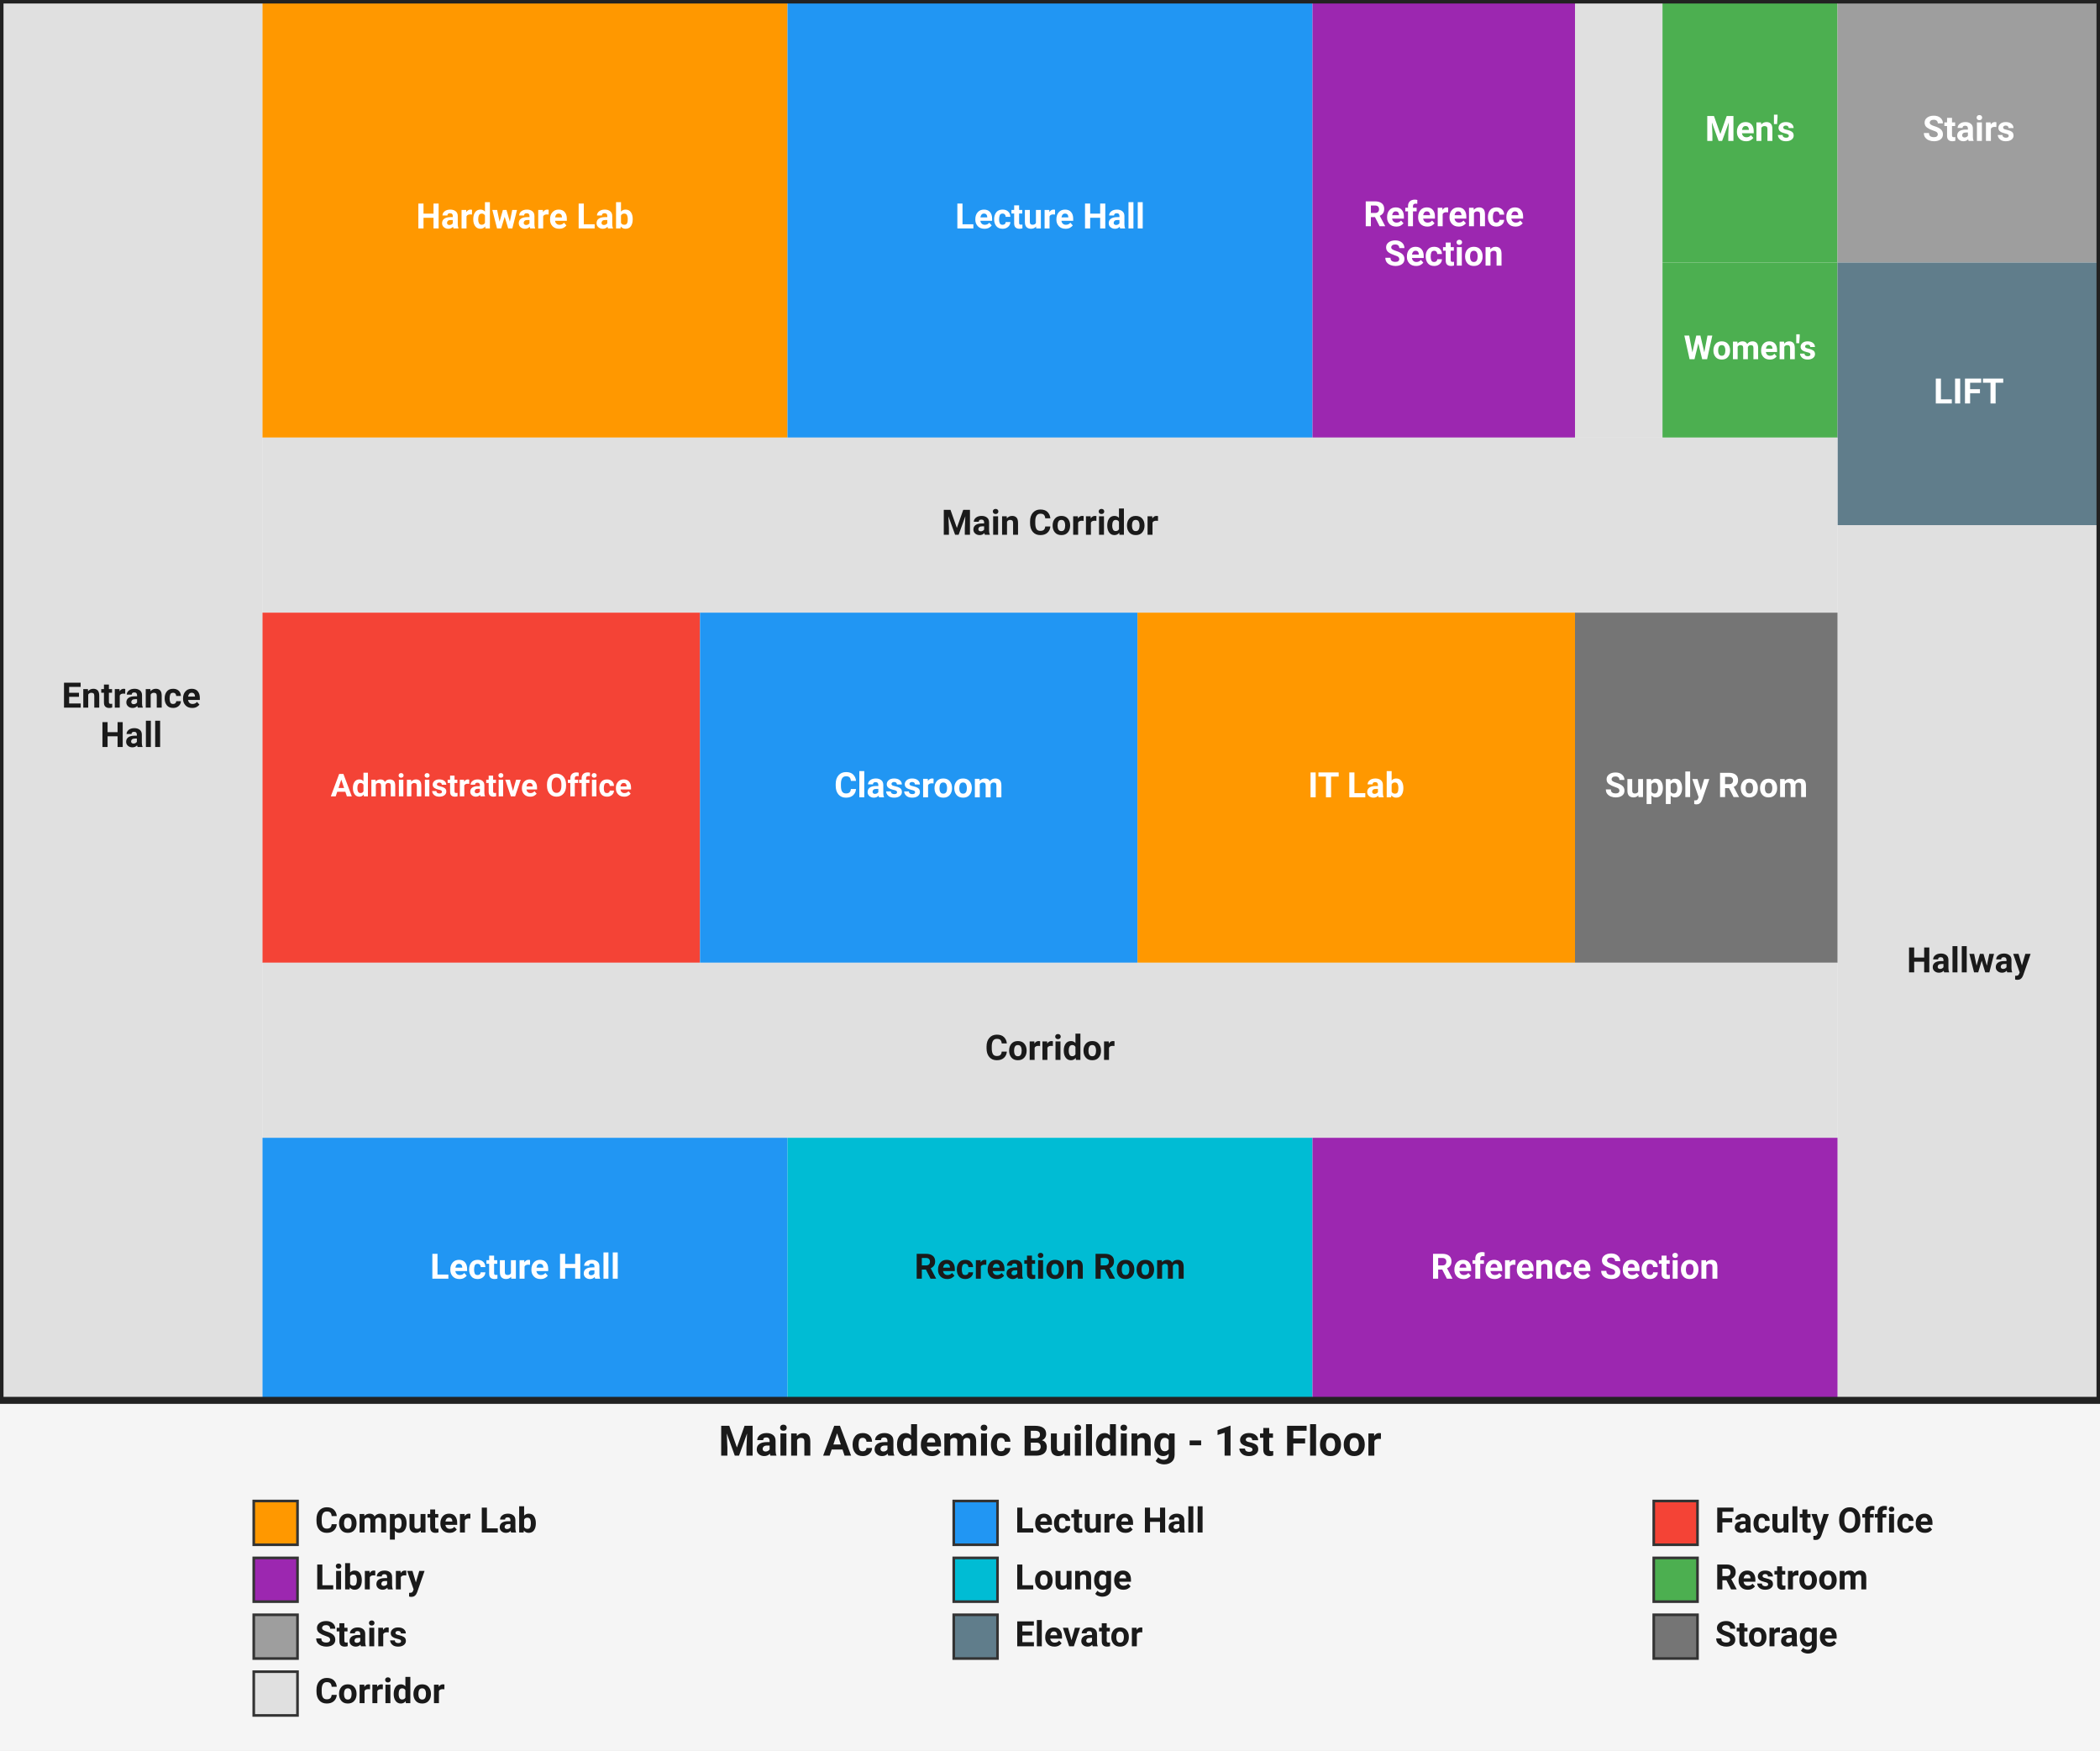
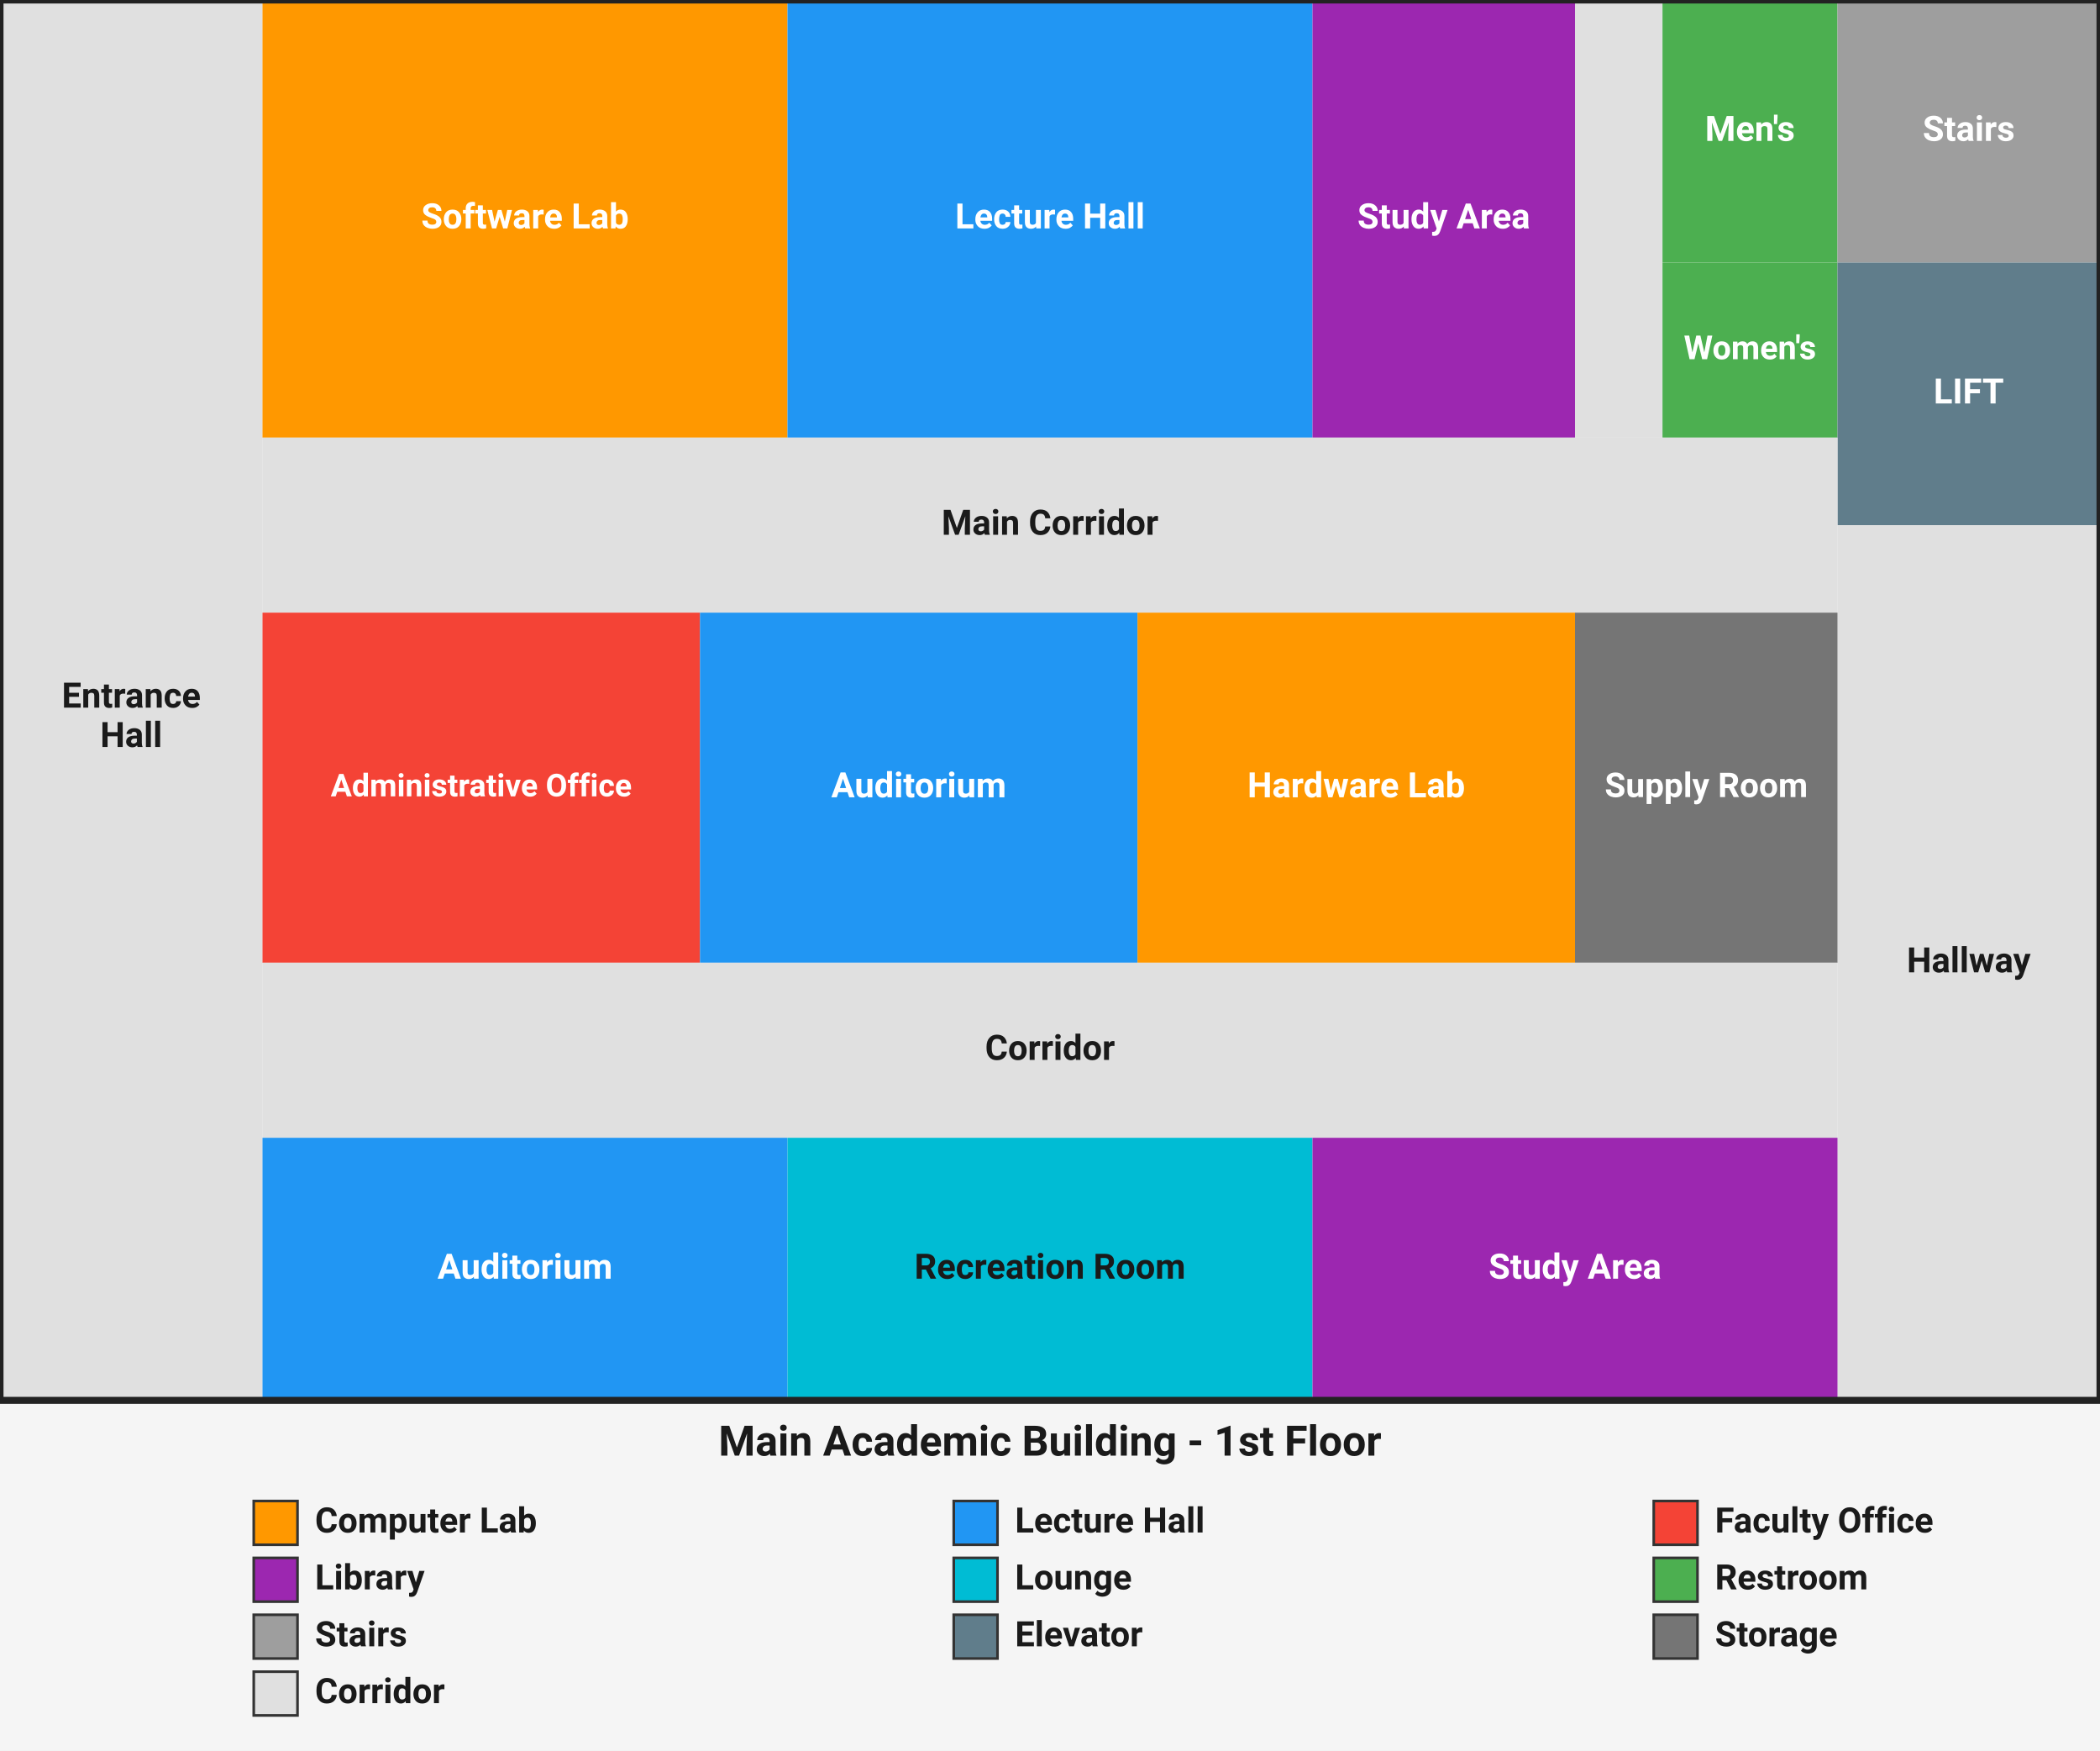
<svg xmlns="http://www.w3.org/2000/svg" viewBox="0 0 2400 2000" width="2400" height="2000" style="display:block; max-width:100%; height:auto;">
  <defs>
    <style>
      text { 
        -webkit-font-smoothing: antialiased;
        -moz-osx-font-smoothing: grayscale;
      }
    </style>
  </defs>
  <rect x="0" y="0" width="2400" height="2000" fill="#f5f5f5" />
  <rect x="0" y="0" width="300" height="1600" fill="#E0E0E0" stroke="none" />
  <g>
    <text x="150.0" y="797.5" font-family="Roboto,Segoe UI,Arial,sans-serif" font-size="40" font-weight="600" fill="#1a1a1a" text-anchor="middle" dominant-baseline="middle">
                  Entrance
                </text>
    <text x="150.0" y="842.5" font-family="Roboto,Segoe UI,Arial,sans-serif" font-size="40" font-weight="600" fill="#1a1a1a" text-anchor="middle" dominant-baseline="middle">
                  Hall
                </text>
  </g>
  <rect x="300" y="0" width="600" height="500" fill="#FF9800" stroke="none" />
  <text x="600.0" y="250.0" font-family="Roboto,Segoe UI,Arial,sans-serif" font-size="40" font-weight="600" fill="white" text-anchor="middle" dominant-baseline="middle">
-               Hardware Lab
+               Software Lab
            </text>
  <rect x="900" y="0" width="600" height="500" fill="#2196F3" stroke="none" />
  <text x="1200.0" y="250.0" font-family="Roboto,Segoe UI,Arial,sans-serif" font-size="40" font-weight="600" fill="white" text-anchor="middle" dominant-baseline="middle">
              Lecture Hall
            </text>
  <rect x="1500" y="0" width="300" height="500" fill="#9C27B0" stroke="none" />
-   <g>
-     <text x="1650.0" y="247.5" font-family="Roboto,Segoe UI,Arial,sans-serif" font-size="40" font-weight="600" fill="white" text-anchor="middle" dominant-baseline="middle">
-                   Reference
-                 </text>
-     <text x="1650.0" y="292.5" font-family="Roboto,Segoe UI,Arial,sans-serif" font-size="40" font-weight="600" fill="white" text-anchor="middle" dominant-baseline="middle">
-                   Section
-                 </text>
-   </g>
+   <text x="1650.0" y="250.0" font-family="Roboto,Segoe UI,Arial,sans-serif" font-size="40" font-weight="600" fill="white" text-anchor="middle" dominant-baseline="middle">
+               Study Area
+             </text>
  <rect x="1800" y="0" width="100" height="500" fill="#E0E0E0" stroke="none" />
  <rect x="1900" y="0" width="200" height="300" fill="#4CAF50" stroke="none" />
  <text x="2000.0" y="150.0" font-family="Roboto,Segoe UI,Arial,sans-serif" font-size="40" font-weight="600" fill="white" text-anchor="middle" dominant-baseline="middle">
              Men's
            </text>
  <rect x="1900" y="300" width="200" height="200" fill="#4CAF50" stroke="none" />
  <text x="2000.0" y="400.0" font-family="Roboto,Segoe UI,Arial,sans-serif" font-size="38" font-weight="600" fill="white" text-anchor="middle" dominant-baseline="middle">
              Women's
            </text>
  <rect x="2100" y="0" width="300" height="300" fill="#9E9E9E" stroke="none" />
  <text x="2250.0" y="150.0" font-family="Roboto,Segoe UI,Arial,sans-serif" font-size="40" font-weight="600" fill="white" text-anchor="middle" dominant-baseline="middle">
              Stairs
            </text>
  <rect x="2100" y="300" width="300" height="300" fill="#607D8B" stroke="none" />
  <text x="2250.0" y="450.0" font-family="Roboto,Segoe UI,Arial,sans-serif" font-size="40" font-weight="600" fill="white" text-anchor="middle" dominant-baseline="middle">
              LIFT
            </text>
  <rect x="2100" y="600" width="300" height="1000" fill="#E0E0E0" stroke="none" />
  <text x="2250.0" y="1100.0" font-family="Roboto,Segoe UI,Arial,sans-serif" font-size="40" font-weight="600" fill="#1a1a1a" text-anchor="middle" dominant-baseline="middle">
              Hallway
            </text>
  <rect x="300" y="500" width="1800" height="200" fill="#E0E0E0" stroke="none" />
  <text x="1200.0" y="600.0" font-family="Roboto,Segoe UI,Arial,sans-serif" font-size="40" font-weight="600" fill="#1a1a1a" text-anchor="middle" dominant-baseline="middle">
              Main Corridor
            </text>
  <rect x="1800" y="500" width="100" height="100" fill="#E0E0E0" stroke="none" />
  <rect x="300" y="700" width="500" height="400" fill="#F44336" stroke="none" />
  <text x="550.0" y="900.0" font-family="Roboto,Segoe UI,Arial,sans-serif" font-size="36" font-weight="600" fill="white" text-anchor="middle" dominant-baseline="middle">
              Administrative Office
            </text>
  <rect x="800" y="700" width="500" height="400" fill="#2196F3" stroke="none" />
  <text x="1050.0" y="900.0" font-family="Roboto,Segoe UI,Arial,sans-serif" font-size="40" font-weight="600" fill="white" text-anchor="middle" dominant-baseline="middle">
-               Classroom
+               Auditorium
            </text>
  <rect x="1300" y="700" width="500" height="400" fill="#FF9800" stroke="none" />
  <text x="1550.0" y="900.0" font-family="Roboto,Segoe UI,Arial,sans-serif" font-size="40" font-weight="600" fill="white" text-anchor="middle" dominant-baseline="middle">
-               IT Lab
+               Hardware Lab
            </text>
  <rect x="1800" y="700" width="300" height="400" fill="#757575" stroke="none" />
  <text x="1950.0" y="900.0" font-family="Roboto,Segoe UI,Arial,sans-serif" font-size="39" font-weight="600" fill="white" text-anchor="middle" dominant-baseline="middle">
              Supply Room
            </text>
  <rect x="300" y="1100" width="1800" height="200" fill="#E0E0E0" stroke="none" />
  <text x="1200.0" y="1200.0" font-family="Roboto,Segoe UI,Arial,sans-serif" font-size="40" font-weight="600" fill="#1a1a1a" text-anchor="middle" dominant-baseline="middle">
              Corridor
            </text>
  <rect x="300" y="1300" width="600" height="300" fill="#2196F3" stroke="none" />
  <text x="600.0" y="1450.0" font-family="Roboto,Segoe UI,Arial,sans-serif" font-size="40" font-weight="600" fill="white" text-anchor="middle" dominant-baseline="middle">
-               Lecture Hall
+               Auditorium
            </text>
  <rect x="900" y="1300" width="600" height="300" fill="#00BCD4" stroke="none" />
  <text x="1200.0" y="1450.0" font-family="Roboto,Segoe UI,Arial,sans-serif" font-size="40" font-weight="600" fill="#1a1a1a" text-anchor="middle" dominant-baseline="middle">
              Recreation Room
            </text>
  <rect x="1500" y="1300" width="600" height="300" fill="#9C27B0" stroke="none" />
  <text x="1800.0" y="1450.0" font-family="Roboto,Segoe UI,Arial,sans-serif" font-size="40" font-weight="600" fill="white" text-anchor="middle" dominant-baseline="middle">
-               Reference Section
+               Study Area
            </text>
  <rect x="0" y="0" width="2400" height="1600" fill="none" stroke="#222" stroke-width="8" />
  <text x="1200.0" y="1650" font-family="Roboto,Segoe UI,Arial,sans-serif" font-size="48" font-weight="700" fill="#1a1a1a" text-anchor="middle" dominant-baseline="middle">
          Main Academic Building - 1st Floor
        </text>
  <rect x="290.0" y="1715.0" width="50" height="50" fill="#FF9800" stroke="#333" stroke-width="3" />
  <text x="360.0" y="1740" font-family="Roboto,Segoe UI,Arial,sans-serif" font-size="40" font-weight="700" fill="#1a1a1a" text-anchor="start" dominant-baseline="middle">
          Computer Lab
        </text>
  <rect x="1090.0" y="1715.0" width="50" height="50" fill="#2196F3" stroke="#333" stroke-width="3" />
  <text x="1160.0" y="1740" font-family="Roboto,Segoe UI,Arial,sans-serif" font-size="40" font-weight="700" fill="#1a1a1a" text-anchor="start" dominant-baseline="middle">
          Lecture Hall
        </text>
  <rect x="1890.0" y="1715.0" width="50" height="50" fill="#F44336" stroke="#333" stroke-width="3" />
  <text x="1960.0" y="1740" font-family="Roboto,Segoe UI,Arial,sans-serif" font-size="40" font-weight="700" fill="#1a1a1a" text-anchor="start" dominant-baseline="middle">
          Faculty Office
        </text>
  <rect x="290.0" y="1780.0" width="50" height="50" fill="#9C27B0" stroke="#333" stroke-width="3" />
  <text x="360.0" y="1805" font-family="Roboto,Segoe UI,Arial,sans-serif" font-size="40" font-weight="700" fill="#1a1a1a" text-anchor="start" dominant-baseline="middle">
          Library
        </text>
  <rect x="1090.0" y="1780.0" width="50" height="50" fill="#00BCD4" stroke="#333" stroke-width="3" />
  <text x="1160.0" y="1805" font-family="Roboto,Segoe UI,Arial,sans-serif" font-size="40" font-weight="700" fill="#1a1a1a" text-anchor="start" dominant-baseline="middle">
          Lounge
        </text>
  <rect x="1890.0" y="1780.0" width="50" height="50" fill="#4CAF50" stroke="#333" stroke-width="3" />
  <text x="1960.0" y="1805" font-family="Roboto,Segoe UI,Arial,sans-serif" font-size="40" font-weight="700" fill="#1a1a1a" text-anchor="start" dominant-baseline="middle">
          Restroom
        </text>
  <rect x="290.0" y="1845.0" width="50" height="50" fill="#9E9E9E" stroke="#333" stroke-width="3" />
  <text x="360.0" y="1870" font-family="Roboto,Segoe UI,Arial,sans-serif" font-size="40" font-weight="700" fill="#1a1a1a" text-anchor="start" dominant-baseline="middle">
          Stairs
        </text>
  <rect x="1090.0" y="1845.0" width="50" height="50" fill="#607D8B" stroke="#333" stroke-width="3" />
  <text x="1160.0" y="1870" font-family="Roboto,Segoe UI,Arial,sans-serif" font-size="40" font-weight="700" fill="#1a1a1a" text-anchor="start" dominant-baseline="middle">
          Elevator
        </text>
  <rect x="1890.0" y="1845.0" width="50" height="50" fill="#757575" stroke="#333" stroke-width="3" />
  <text x="1960.0" y="1870" font-family="Roboto,Segoe UI,Arial,sans-serif" font-size="40" font-weight="700" fill="#1a1a1a" text-anchor="start" dominant-baseline="middle">
          Storage
        </text>
  <rect x="290.0" y="1910.0" width="50" height="50" fill="#E0E0E0" stroke="#333" stroke-width="3" />
  <text x="360.0" y="1935" font-family="Roboto,Segoe UI,Arial,sans-serif" font-size="40" font-weight="700" fill="#1a1a1a" text-anchor="start" dominant-baseline="middle">
          Corridor
        </text>
</svg>
